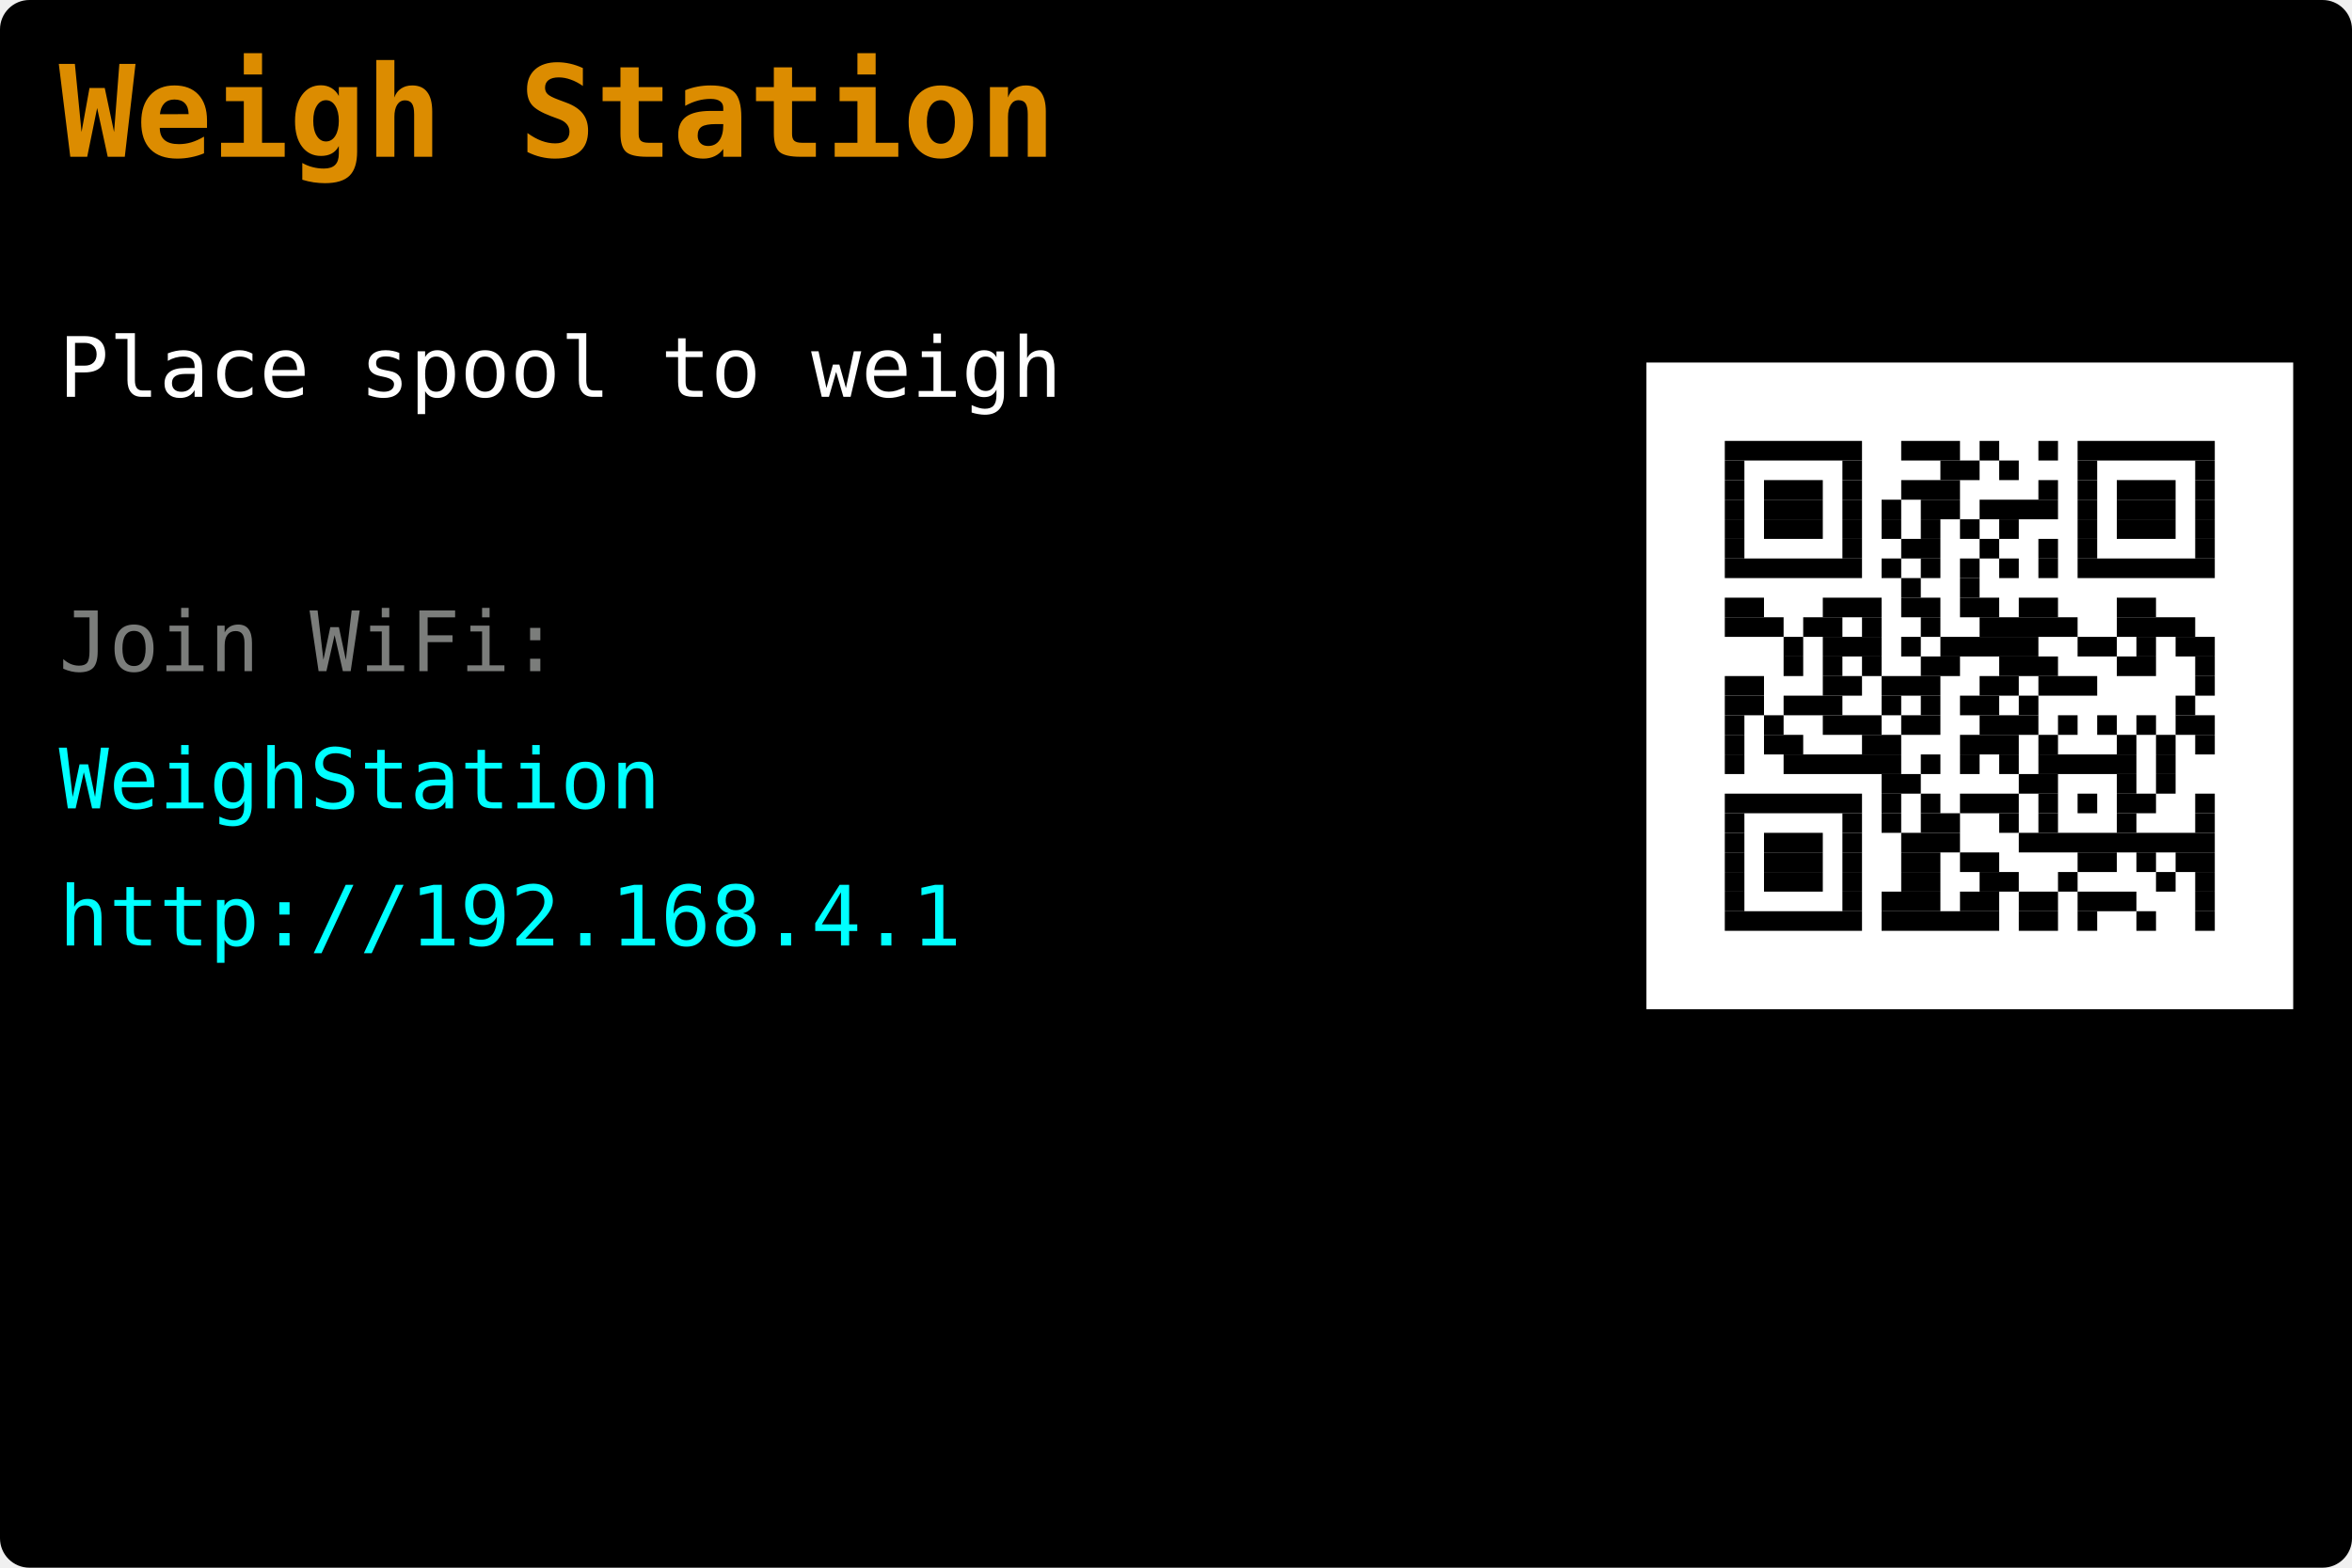
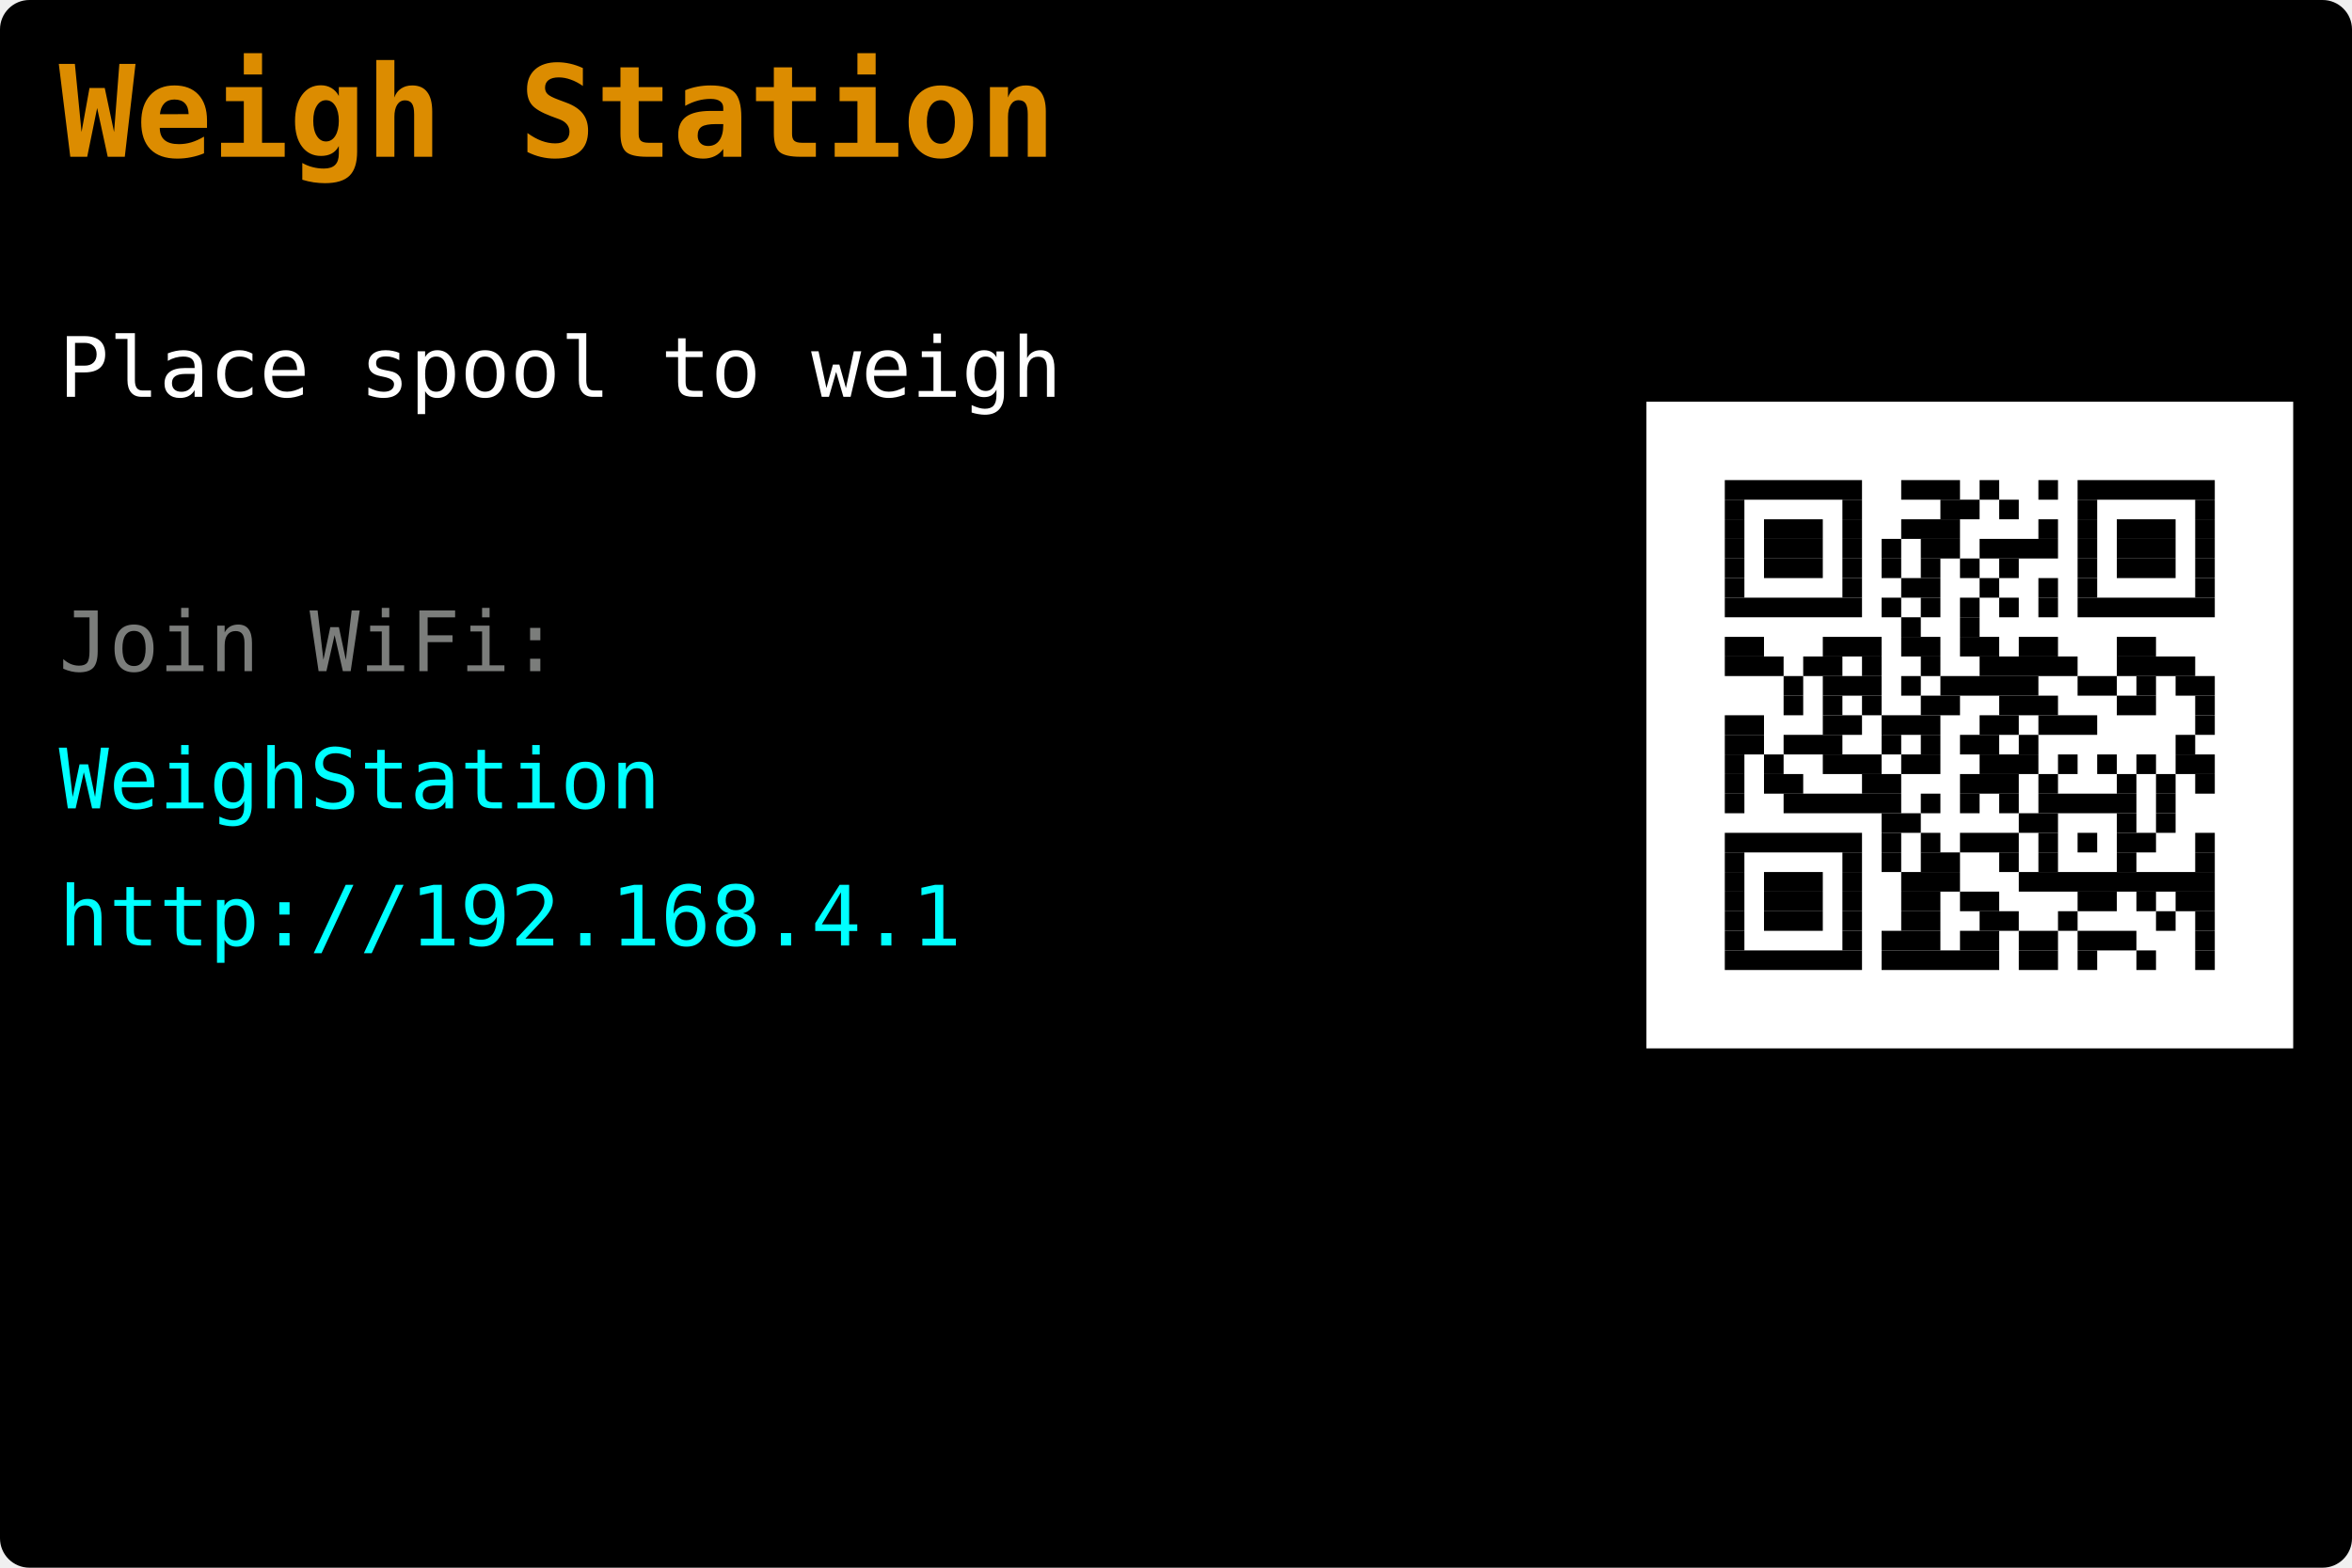
<svg xmlns="http://www.w3.org/2000/svg" viewBox="0 0 480 320" width="480" font-family="ui-monospace,Menlo,Consolas,monospace">
  <rect width="480" height="320" rx="6" fill="#000" />
  <text x="12" y="32" font-size="26" font-weight="700" fill="#dc8c00">Weigh Station</text>
  <text x="12" y="81" font-size="17" fill="#ffffff">Place spool to weigh</text>
  <text x="12" y="137" font-size="17" fill="#7b7d7b">Join WiFi:</text>
  <text x="12" y="165" font-size="17" fill="#00ffff">WeighStation</text>
  <text x="12" y="193" font-size="17" fill="#00ffff">http://192.168.4.1</text>
-   <rect x="336" y="74" width="132" height="132" fill="#fff" />
-   <rect x="352" y="90" width="28" height="4" fill="#000" />
-   <rect x="388" y="90" width="12" height="4" fill="#000" />
-   <rect x="404" y="90" width="4" height="4" fill="#000" />
-   <rect x="416" y="90" width="4" height="4" fill="#000" />
-   <rect x="424" y="90" width="28" height="4" fill="#000" />
-   <rect x="352" y="94" width="4" height="4" fill="#000" />
-   <rect x="376" y="94" width="4" height="4" fill="#000" />
-   <rect x="396" y="94" width="8" height="4" fill="#000" />
-   <rect x="408" y="94" width="4" height="4" fill="#000" />
-   <rect x="424" y="94" width="4" height="4" fill="#000" />
-   <rect x="448" y="94" width="4" height="4" fill="#000" />
-   <rect x="352" y="98" width="4" height="4" fill="#000" />
-   <rect x="360" y="98" width="12" height="4" fill="#000" />
-   <rect x="376" y="98" width="4" height="4" fill="#000" />
+   <rect x="336" y="82" width="132" height="132" fill="#fff" />
+   <rect x="352" y="98" width="28" height="4" fill="#000" />
  <rect x="388" y="98" width="12" height="4" fill="#000" />
+   <rect x="404" y="98" width="4" height="4" fill="#000" />
  <rect x="416" y="98" width="4" height="4" fill="#000" />
-   <rect x="424" y="98" width="4" height="4" fill="#000" />
-   <rect x="432" y="98" width="12" height="4" fill="#000" />
-   <rect x="448" y="98" width="4" height="4" fill="#000" />
+   <rect x="424" y="98" width="28" height="4" fill="#000" />
  <rect x="352" y="102" width="4" height="4" fill="#000" />
-   <rect x="360" y="102" width="12" height="4" fill="#000" />
  <rect x="376" y="102" width="4" height="4" fill="#000" />
-   <rect x="384" y="102" width="4" height="4" fill="#000" />
-   <rect x="392" y="102" width="8" height="4" fill="#000" />
-   <rect x="404" y="102" width="16" height="4" fill="#000" />
+   <rect x="396" y="102" width="8" height="4" fill="#000" />
+   <rect x="408" y="102" width="4" height="4" fill="#000" />
  <rect x="424" y="102" width="4" height="4" fill="#000" />
-   <rect x="432" y="102" width="12" height="4" fill="#000" />
  <rect x="448" y="102" width="4" height="4" fill="#000" />
  <rect x="352" y="106" width="4" height="4" fill="#000" />
  <rect x="360" y="106" width="12" height="4" fill="#000" />
  <rect x="376" y="106" width="4" height="4" fill="#000" />
-   <rect x="384" y="106" width="4" height="4" fill="#000" />
-   <rect x="392" y="106" width="4" height="4" fill="#000" />
-   <rect x="400" y="106" width="4" height="4" fill="#000" />
-   <rect x="408" y="106" width="4" height="4" fill="#000" />
+   <rect x="388" y="106" width="12" height="4" fill="#000" />
+   <rect x="416" y="106" width="4" height="4" fill="#000" />
  <rect x="424" y="106" width="4" height="4" fill="#000" />
  <rect x="432" y="106" width="12" height="4" fill="#000" />
  <rect x="448" y="106" width="4" height="4" fill="#000" />
  <rect x="352" y="110" width="4" height="4" fill="#000" />
+   <rect x="360" y="110" width="12" height="4" fill="#000" />
  <rect x="376" y="110" width="4" height="4" fill="#000" />
-   <rect x="388" y="110" width="8" height="4" fill="#000" />
-   <rect x="404" y="110" width="4" height="4" fill="#000" />
-   <rect x="416" y="110" width="4" height="4" fill="#000" />
+   <rect x="384" y="110" width="4" height="4" fill="#000" />
+   <rect x="392" y="110" width="8" height="4" fill="#000" />
+   <rect x="404" y="110" width="16" height="4" fill="#000" />
  <rect x="424" y="110" width="4" height="4" fill="#000" />
+   <rect x="432" y="110" width="12" height="4" fill="#000" />
  <rect x="448" y="110" width="4" height="4" fill="#000" />
-   <rect x="352" y="114" width="28" height="4" fill="#000" />
+   <rect x="352" y="114" width="4" height="4" fill="#000" />
+   <rect x="360" y="114" width="12" height="4" fill="#000" />
+   <rect x="376" y="114" width="4" height="4" fill="#000" />
  <rect x="384" y="114" width="4" height="4" fill="#000" />
  <rect x="392" y="114" width="4" height="4" fill="#000" />
  <rect x="400" y="114" width="4" height="4" fill="#000" />
  <rect x="408" y="114" width="4" height="4" fill="#000" />
-   <rect x="416" y="114" width="4" height="4" fill="#000" />
-   <rect x="424" y="114" width="28" height="4" fill="#000" />
-   <rect x="388" y="118" width="4" height="4" fill="#000" />
-   <rect x="400" y="118" width="4" height="4" fill="#000" />
-   <rect x="352" y="122" width="8" height="4" fill="#000" />
-   <rect x="372" y="122" width="12" height="4" fill="#000" />
-   <rect x="388" y="122" width="8" height="4" fill="#000" />
-   <rect x="400" y="122" width="8" height="4" fill="#000" />
-   <rect x="412" y="122" width="8" height="4" fill="#000" />
-   <rect x="432" y="122" width="8" height="4" fill="#000" />
-   <rect x="352" y="126" width="12" height="4" fill="#000" />
-   <rect x="368" y="126" width="8" height="4" fill="#000" />
-   <rect x="380" y="126" width="4" height="4" fill="#000" />
-   <rect x="392" y="126" width="4" height="4" fill="#000" />
-   <rect x="404" y="126" width="20" height="4" fill="#000" />
-   <rect x="432" y="126" width="16" height="4" fill="#000" />
-   <rect x="364" y="130" width="4" height="4" fill="#000" />
+   <rect x="424" y="114" width="4" height="4" fill="#000" />
+   <rect x="432" y="114" width="12" height="4" fill="#000" />
+   <rect x="448" y="114" width="4" height="4" fill="#000" />
+   <rect x="352" y="118" width="4" height="4" fill="#000" />
+   <rect x="376" y="118" width="4" height="4" fill="#000" />
+   <rect x="388" y="118" width="8" height="4" fill="#000" />
+   <rect x="404" y="118" width="4" height="4" fill="#000" />
+   <rect x="416" y="118" width="4" height="4" fill="#000" />
+   <rect x="424" y="118" width="4" height="4" fill="#000" />
+   <rect x="448" y="118" width="4" height="4" fill="#000" />
+   <rect x="352" y="122" width="28" height="4" fill="#000" />
+   <rect x="384" y="122" width="4" height="4" fill="#000" />
+   <rect x="392" y="122" width="4" height="4" fill="#000" />
+   <rect x="400" y="122" width="4" height="4" fill="#000" />
+   <rect x="408" y="122" width="4" height="4" fill="#000" />
+   <rect x="416" y="122" width="4" height="4" fill="#000" />
+   <rect x="424" y="122" width="28" height="4" fill="#000" />
+   <rect x="388" y="126" width="4" height="4" fill="#000" />
+   <rect x="400" y="126" width="4" height="4" fill="#000" />
+   <rect x="352" y="130" width="8" height="4" fill="#000" />
  <rect x="372" y="130" width="12" height="4" fill="#000" />
-   <rect x="388" y="130" width="4" height="4" fill="#000" />
-   <rect x="396" y="130" width="20" height="4" fill="#000" />
-   <rect x="424" y="130" width="8" height="4" fill="#000" />
-   <rect x="436" y="130" width="4" height="4" fill="#000" />
-   <rect x="444" y="130" width="8" height="4" fill="#000" />
-   <rect x="364" y="134" width="4" height="4" fill="#000" />
-   <rect x="372" y="134" width="4" height="4" fill="#000" />
+   <rect x="388" y="130" width="8" height="4" fill="#000" />
+   <rect x="400" y="130" width="8" height="4" fill="#000" />
+   <rect x="412" y="130" width="8" height="4" fill="#000" />
+   <rect x="432" y="130" width="8" height="4" fill="#000" />
+   <rect x="352" y="134" width="12" height="4" fill="#000" />
+   <rect x="368" y="134" width="8" height="4" fill="#000" />
  <rect x="380" y="134" width="4" height="4" fill="#000" />
-   <rect x="392" y="134" width="8" height="4" fill="#000" />
-   <rect x="408" y="134" width="12" height="4" fill="#000" />
-   <rect x="432" y="134" width="8" height="4" fill="#000" />
-   <rect x="448" y="134" width="4" height="4" fill="#000" />
-   <rect x="352" y="138" width="8" height="4" fill="#000" />
-   <rect x="372" y="138" width="8" height="4" fill="#000" />
-   <rect x="384" y="138" width="12" height="4" fill="#000" />
-   <rect x="404" y="138" width="8" height="4" fill="#000" />
-   <rect x="416" y="138" width="12" height="4" fill="#000" />
-   <rect x="448" y="138" width="4" height="4" fill="#000" />
-   <rect x="352" y="142" width="8" height="4" fill="#000" />
-   <rect x="364" y="142" width="12" height="4" fill="#000" />
-   <rect x="384" y="142" width="4" height="4" fill="#000" />
-   <rect x="392" y="142" width="4" height="4" fill="#000" />
-   <rect x="400" y="142" width="8" height="4" fill="#000" />
-   <rect x="412" y="142" width="4" height="4" fill="#000" />
-   <rect x="444" y="142" width="4" height="4" fill="#000" />
-   <rect x="352" y="146" width="4" height="4" fill="#000" />
-   <rect x="360" y="146" width="4" height="4" fill="#000" />
-   <rect x="372" y="146" width="12" height="4" fill="#000" />
-   <rect x="388" y="146" width="8" height="4" fill="#000" />
-   <rect x="404" y="146" width="12" height="4" fill="#000" />
-   <rect x="420" y="146" width="4" height="4" fill="#000" />
-   <rect x="428" y="146" width="4" height="4" fill="#000" />
-   <rect x="436" y="146" width="4" height="4" fill="#000" />
-   <rect x="444" y="146" width="8" height="4" fill="#000" />
-   <rect x="352" y="150" width="4" height="4" fill="#000" />
-   <rect x="360" y="150" width="8" height="4" fill="#000" />
-   <rect x="380" y="150" width="8" height="4" fill="#000" />
-   <rect x="400" y="150" width="12" height="4" fill="#000" />
-   <rect x="416" y="150" width="4" height="4" fill="#000" />
-   <rect x="432" y="150" width="4" height="4" fill="#000" />
-   <rect x="440" y="150" width="4" height="4" fill="#000" />
-   <rect x="448" y="150" width="4" height="4" fill="#000" />
+   <rect x="392" y="134" width="4" height="4" fill="#000" />
+   <rect x="404" y="134" width="20" height="4" fill="#000" />
+   <rect x="432" y="134" width="16" height="4" fill="#000" />
+   <rect x="364" y="138" width="4" height="4" fill="#000" />
+   <rect x="372" y="138" width="12" height="4" fill="#000" />
+   <rect x="388" y="138" width="4" height="4" fill="#000" />
+   <rect x="396" y="138" width="20" height="4" fill="#000" />
+   <rect x="424" y="138" width="8" height="4" fill="#000" />
+   <rect x="436" y="138" width="4" height="4" fill="#000" />
+   <rect x="444" y="138" width="8" height="4" fill="#000" />
+   <rect x="364" y="142" width="4" height="4" fill="#000" />
+   <rect x="372" y="142" width="4" height="4" fill="#000" />
+   <rect x="380" y="142" width="4" height="4" fill="#000" />
+   <rect x="392" y="142" width="8" height="4" fill="#000" />
+   <rect x="408" y="142" width="12" height="4" fill="#000" />
+   <rect x="432" y="142" width="8" height="4" fill="#000" />
+   <rect x="448" y="142" width="4" height="4" fill="#000" />
+   <rect x="352" y="146" width="8" height="4" fill="#000" />
+   <rect x="372" y="146" width="8" height="4" fill="#000" />
+   <rect x="384" y="146" width="12" height="4" fill="#000" />
+   <rect x="404" y="146" width="8" height="4" fill="#000" />
+   <rect x="416" y="146" width="12" height="4" fill="#000" />
+   <rect x="448" y="146" width="4" height="4" fill="#000" />
+   <rect x="352" y="150" width="8" height="4" fill="#000" />
+   <rect x="364" y="150" width="12" height="4" fill="#000" />
+   <rect x="384" y="150" width="4" height="4" fill="#000" />
+   <rect x="392" y="150" width="4" height="4" fill="#000" />
+   <rect x="400" y="150" width="8" height="4" fill="#000" />
+   <rect x="412" y="150" width="4" height="4" fill="#000" />
+   <rect x="444" y="150" width="4" height="4" fill="#000" />
  <rect x="352" y="154" width="4" height="4" fill="#000" />
-   <rect x="364" y="154" width="24" height="4" fill="#000" />
-   <rect x="392" y="154" width="4" height="4" fill="#000" />
-   <rect x="400" y="154" width="4" height="4" fill="#000" />
-   <rect x="408" y="154" width="4" height="4" fill="#000" />
-   <rect x="416" y="154" width="20" height="4" fill="#000" />
-   <rect x="440" y="154" width="4" height="4" fill="#000" />
-   <rect x="384" y="158" width="8" height="4" fill="#000" />
-   <rect x="412" y="158" width="8" height="4" fill="#000" />
+   <rect x="360" y="154" width="4" height="4" fill="#000" />
+   <rect x="372" y="154" width="12" height="4" fill="#000" />
+   <rect x="388" y="154" width="8" height="4" fill="#000" />
+   <rect x="404" y="154" width="12" height="4" fill="#000" />
+   <rect x="420" y="154" width="4" height="4" fill="#000" />
+   <rect x="428" y="154" width="4" height="4" fill="#000" />
+   <rect x="436" y="154" width="4" height="4" fill="#000" />
+   <rect x="444" y="154" width="8" height="4" fill="#000" />
+   <rect x="352" y="158" width="4" height="4" fill="#000" />
+   <rect x="360" y="158" width="8" height="4" fill="#000" />
+   <rect x="380" y="158" width="8" height="4" fill="#000" />
+   <rect x="400" y="158" width="12" height="4" fill="#000" />
+   <rect x="416" y="158" width="4" height="4" fill="#000" />
  <rect x="432" y="158" width="4" height="4" fill="#000" />
  <rect x="440" y="158" width="4" height="4" fill="#000" />
-   <rect x="352" y="162" width="28" height="4" fill="#000" />
-   <rect x="384" y="162" width="4" height="4" fill="#000" />
+   <rect x="448" y="158" width="4" height="4" fill="#000" />
+   <rect x="352" y="162" width="4" height="4" fill="#000" />
+   <rect x="364" y="162" width="24" height="4" fill="#000" />
  <rect x="392" y="162" width="4" height="4" fill="#000" />
-   <rect x="400" y="162" width="12" height="4" fill="#000" />
-   <rect x="416" y="162" width="4" height="4" fill="#000" />
-   <rect x="424" y="162" width="4" height="4" fill="#000" />
-   <rect x="432" y="162" width="8" height="4" fill="#000" />
-   <rect x="448" y="162" width="4" height="4" fill="#000" />
-   <rect x="352" y="166" width="4" height="4" fill="#000" />
-   <rect x="376" y="166" width="4" height="4" fill="#000" />
-   <rect x="384" y="166" width="4" height="4" fill="#000" />
-   <rect x="392" y="166" width="8" height="4" fill="#000" />
-   <rect x="408" y="166" width="4" height="4" fill="#000" />
-   <rect x="416" y="166" width="4" height="4" fill="#000" />
+   <rect x="400" y="162" width="4" height="4" fill="#000" />
+   <rect x="408" y="162" width="4" height="4" fill="#000" />
+   <rect x="416" y="162" width="20" height="4" fill="#000" />
+   <rect x="440" y="162" width="4" height="4" fill="#000" />
+   <rect x="384" y="166" width="8" height="4" fill="#000" />
+   <rect x="412" y="166" width="8" height="4" fill="#000" />
  <rect x="432" y="166" width="4" height="4" fill="#000" />
-   <rect x="448" y="166" width="4" height="4" fill="#000" />
-   <rect x="352" y="170" width="4" height="4" fill="#000" />
-   <rect x="360" y="170" width="12" height="4" fill="#000" />
-   <rect x="376" y="170" width="4" height="4" fill="#000" />
-   <rect x="388" y="170" width="12" height="4" fill="#000" />
-   <rect x="412" y="170" width="40" height="4" fill="#000" />
+   <rect x="440" y="166" width="4" height="4" fill="#000" />
+   <rect x="352" y="170" width="28" height="4" fill="#000" />
+   <rect x="384" y="170" width="4" height="4" fill="#000" />
+   <rect x="392" y="170" width="4" height="4" fill="#000" />
+   <rect x="400" y="170" width="12" height="4" fill="#000" />
+   <rect x="416" y="170" width="4" height="4" fill="#000" />
+   <rect x="424" y="170" width="4" height="4" fill="#000" />
+   <rect x="432" y="170" width="8" height="4" fill="#000" />
+   <rect x="448" y="170" width="4" height="4" fill="#000" />
  <rect x="352" y="174" width="4" height="4" fill="#000" />
-   <rect x="360" y="174" width="12" height="4" fill="#000" />
  <rect x="376" y="174" width="4" height="4" fill="#000" />
-   <rect x="388" y="174" width="8" height="4" fill="#000" />
-   <rect x="400" y="174" width="8" height="4" fill="#000" />
-   <rect x="424" y="174" width="8" height="4" fill="#000" />
-   <rect x="436" y="174" width="4" height="4" fill="#000" />
-   <rect x="444" y="174" width="8" height="4" fill="#000" />
+   <rect x="384" y="174" width="4" height="4" fill="#000" />
+   <rect x="392" y="174" width="8" height="4" fill="#000" />
+   <rect x="408" y="174" width="4" height="4" fill="#000" />
+   <rect x="416" y="174" width="4" height="4" fill="#000" />
+   <rect x="432" y="174" width="4" height="4" fill="#000" />
+   <rect x="448" y="174" width="4" height="4" fill="#000" />
  <rect x="352" y="178" width="4" height="4" fill="#000" />
  <rect x="360" y="178" width="12" height="4" fill="#000" />
  <rect x="376" y="178" width="4" height="4" fill="#000" />
-   <rect x="388" y="178" width="8" height="4" fill="#000" />
-   <rect x="404" y="178" width="8" height="4" fill="#000" />
-   <rect x="420" y="178" width="4" height="4" fill="#000" />
-   <rect x="440" y="178" width="4" height="4" fill="#000" />
-   <rect x="448" y="178" width="4" height="4" fill="#000" />
+   <rect x="388" y="178" width="12" height="4" fill="#000" />
+   <rect x="412" y="178" width="40" height="4" fill="#000" />
  <rect x="352" y="182" width="4" height="4" fill="#000" />
+   <rect x="360" y="182" width="12" height="4" fill="#000" />
  <rect x="376" y="182" width="4" height="4" fill="#000" />
-   <rect x="384" y="182" width="12" height="4" fill="#000" />
+   <rect x="388" y="182" width="8" height="4" fill="#000" />
  <rect x="400" y="182" width="8" height="4" fill="#000" />
-   <rect x="412" y="182" width="8" height="4" fill="#000" />
-   <rect x="424" y="182" width="12" height="4" fill="#000" />
-   <rect x="448" y="182" width="4" height="4" fill="#000" />
-   <rect x="352" y="186" width="28" height="4" fill="#000" />
-   <rect x="384" y="186" width="24" height="4" fill="#000" />
-   <rect x="412" y="186" width="8" height="4" fill="#000" />
-   <rect x="424" y="186" width="4" height="4" fill="#000" />
-   <rect x="436" y="186" width="4" height="4" fill="#000" />
+   <rect x="424" y="182" width="8" height="4" fill="#000" />
+   <rect x="436" y="182" width="4" height="4" fill="#000" />
+   <rect x="444" y="182" width="8" height="4" fill="#000" />
+   <rect x="352" y="186" width="4" height="4" fill="#000" />
+   <rect x="360" y="186" width="12" height="4" fill="#000" />
+   <rect x="376" y="186" width="4" height="4" fill="#000" />
+   <rect x="388" y="186" width="8" height="4" fill="#000" />
+   <rect x="404" y="186" width="8" height="4" fill="#000" />
+   <rect x="420" y="186" width="4" height="4" fill="#000" />
+   <rect x="440" y="186" width="4" height="4" fill="#000" />
  <rect x="448" y="186" width="4" height="4" fill="#000" />
+   <rect x="352" y="190" width="4" height="4" fill="#000" />
+   <rect x="376" y="190" width="4" height="4" fill="#000" />
+   <rect x="384" y="190" width="12" height="4" fill="#000" />
+   <rect x="400" y="190" width="8" height="4" fill="#000" />
+   <rect x="412" y="190" width="8" height="4" fill="#000" />
+   <rect x="424" y="190" width="12" height="4" fill="#000" />
+   <rect x="448" y="190" width="4" height="4" fill="#000" />
+   <rect x="352" y="194" width="28" height="4" fill="#000" />
+   <rect x="384" y="194" width="24" height="4" fill="#000" />
+   <rect x="412" y="194" width="8" height="4" fill="#000" />
+   <rect x="424" y="194" width="4" height="4" fill="#000" />
+   <rect x="436" y="194" width="4" height="4" fill="#000" />
+   <rect x="448" y="194" width="4" height="4" fill="#000" />
</svg>
